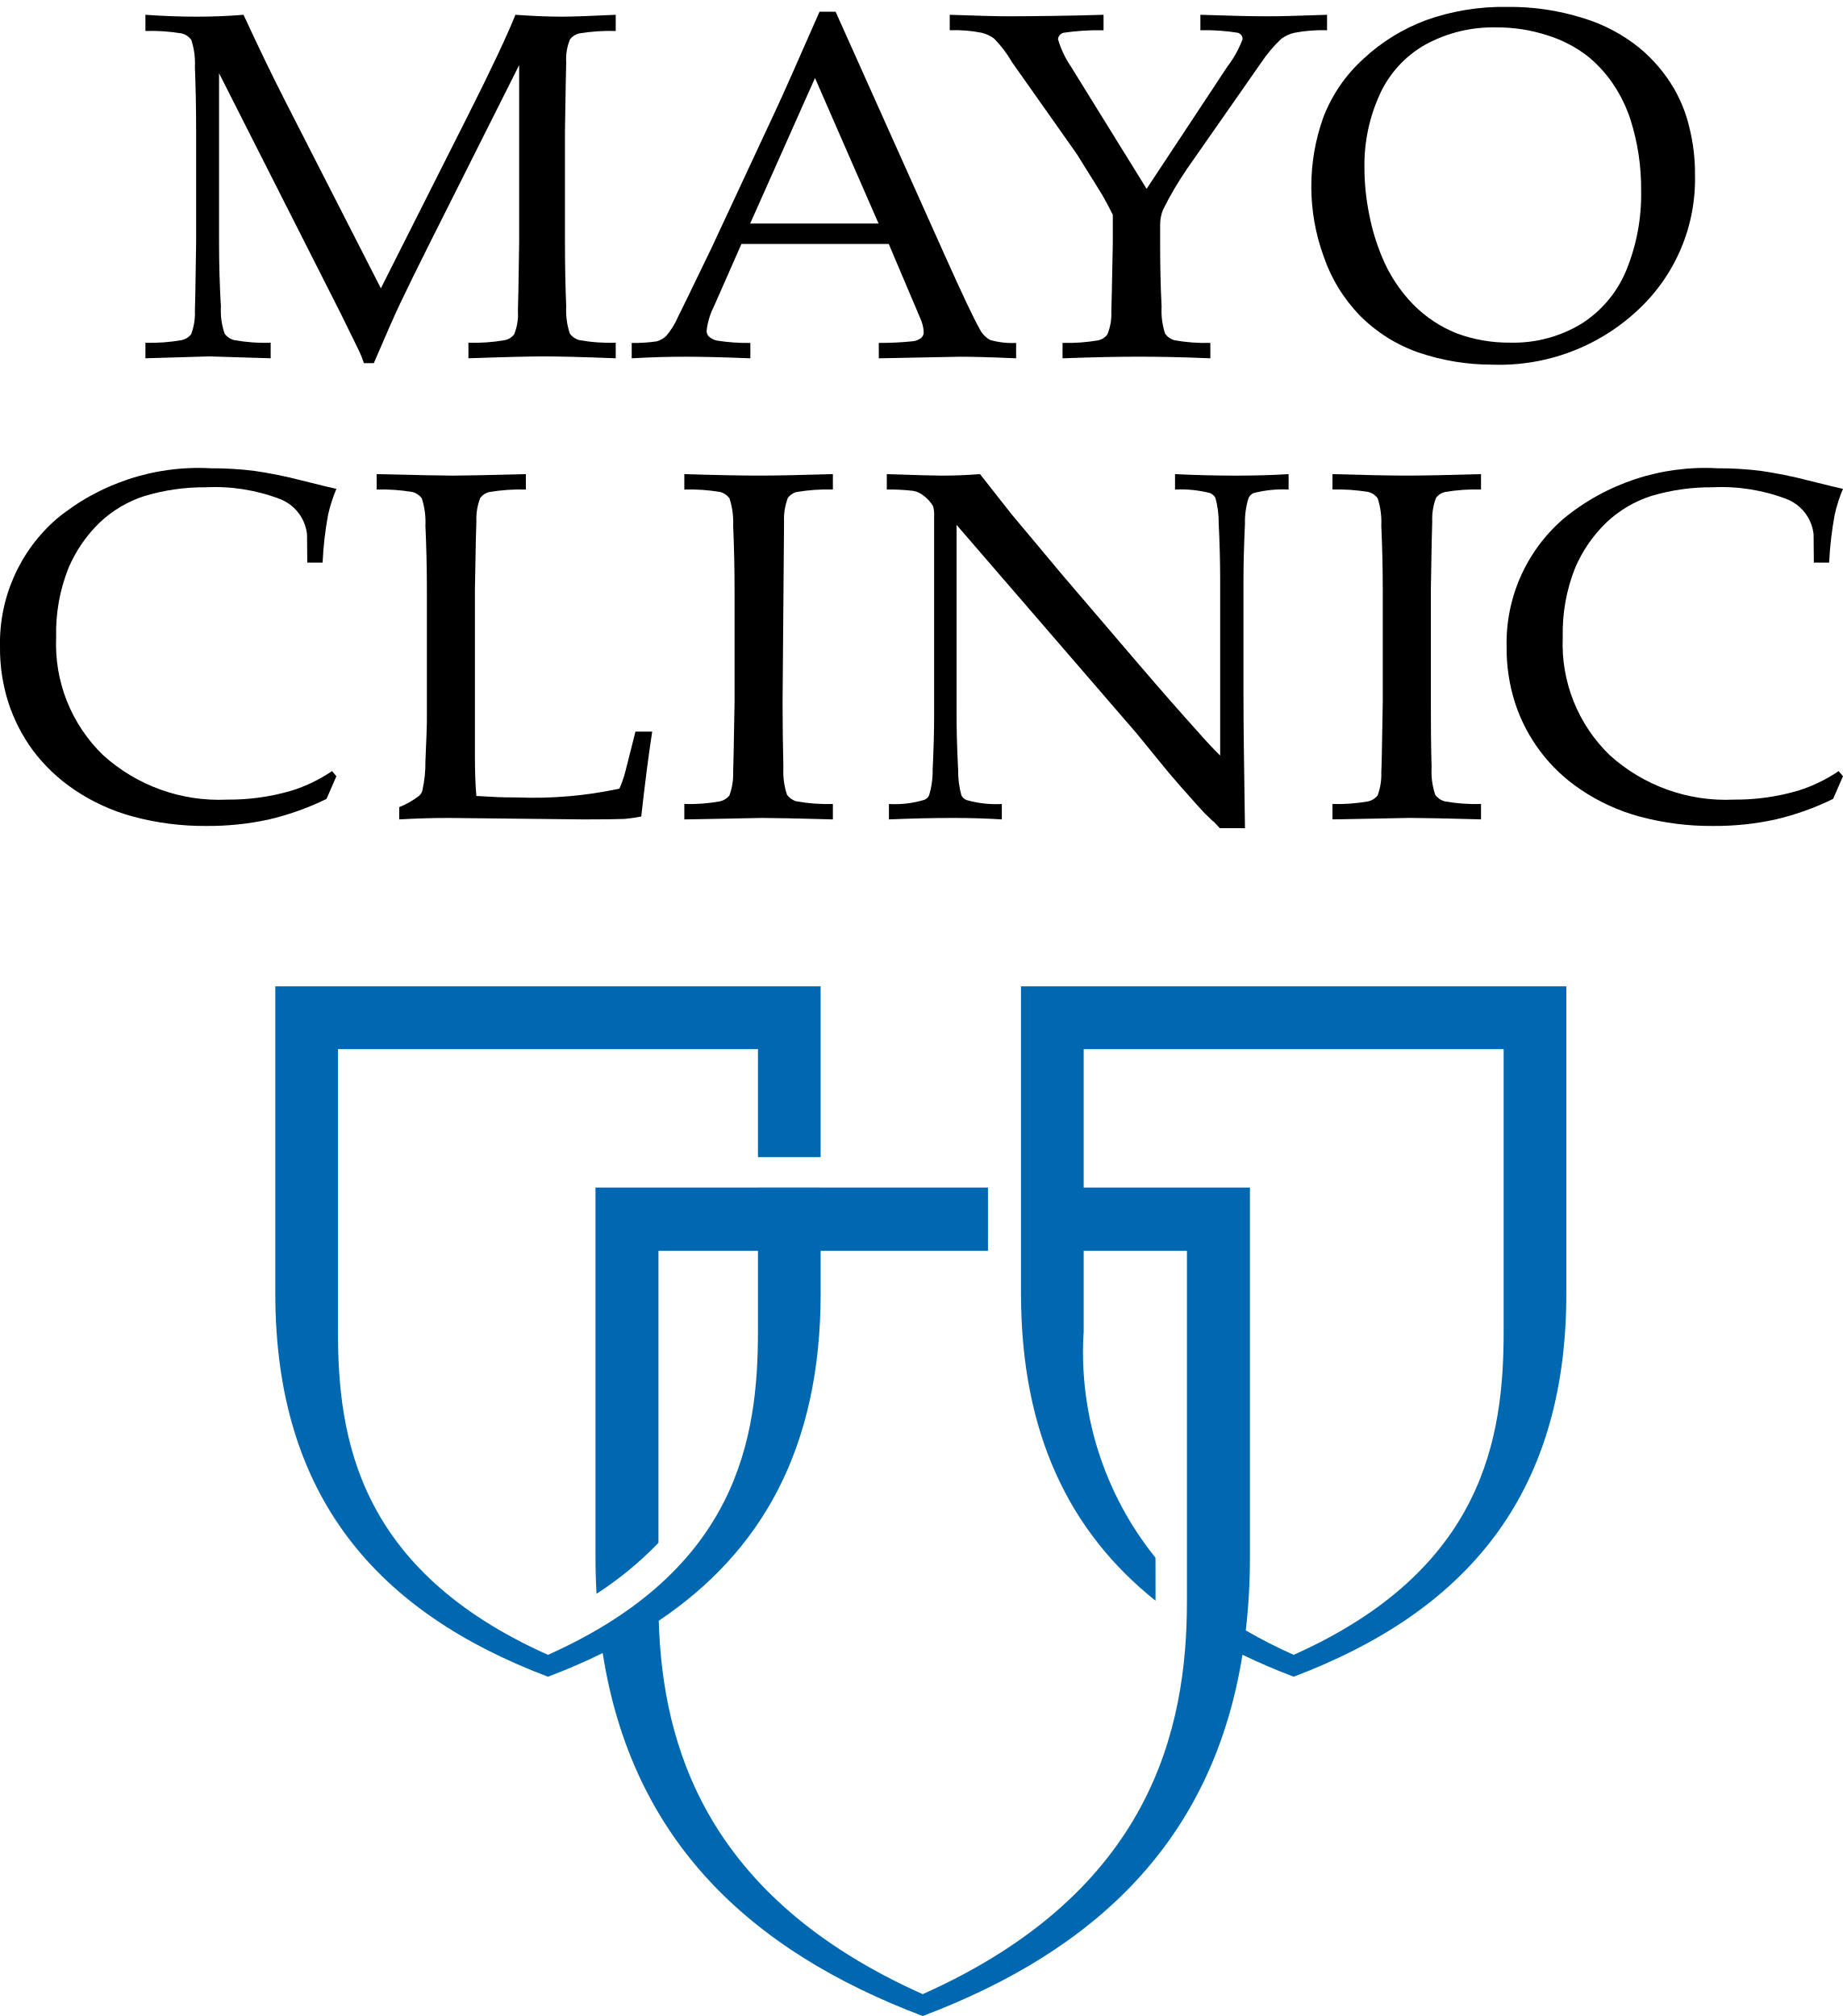
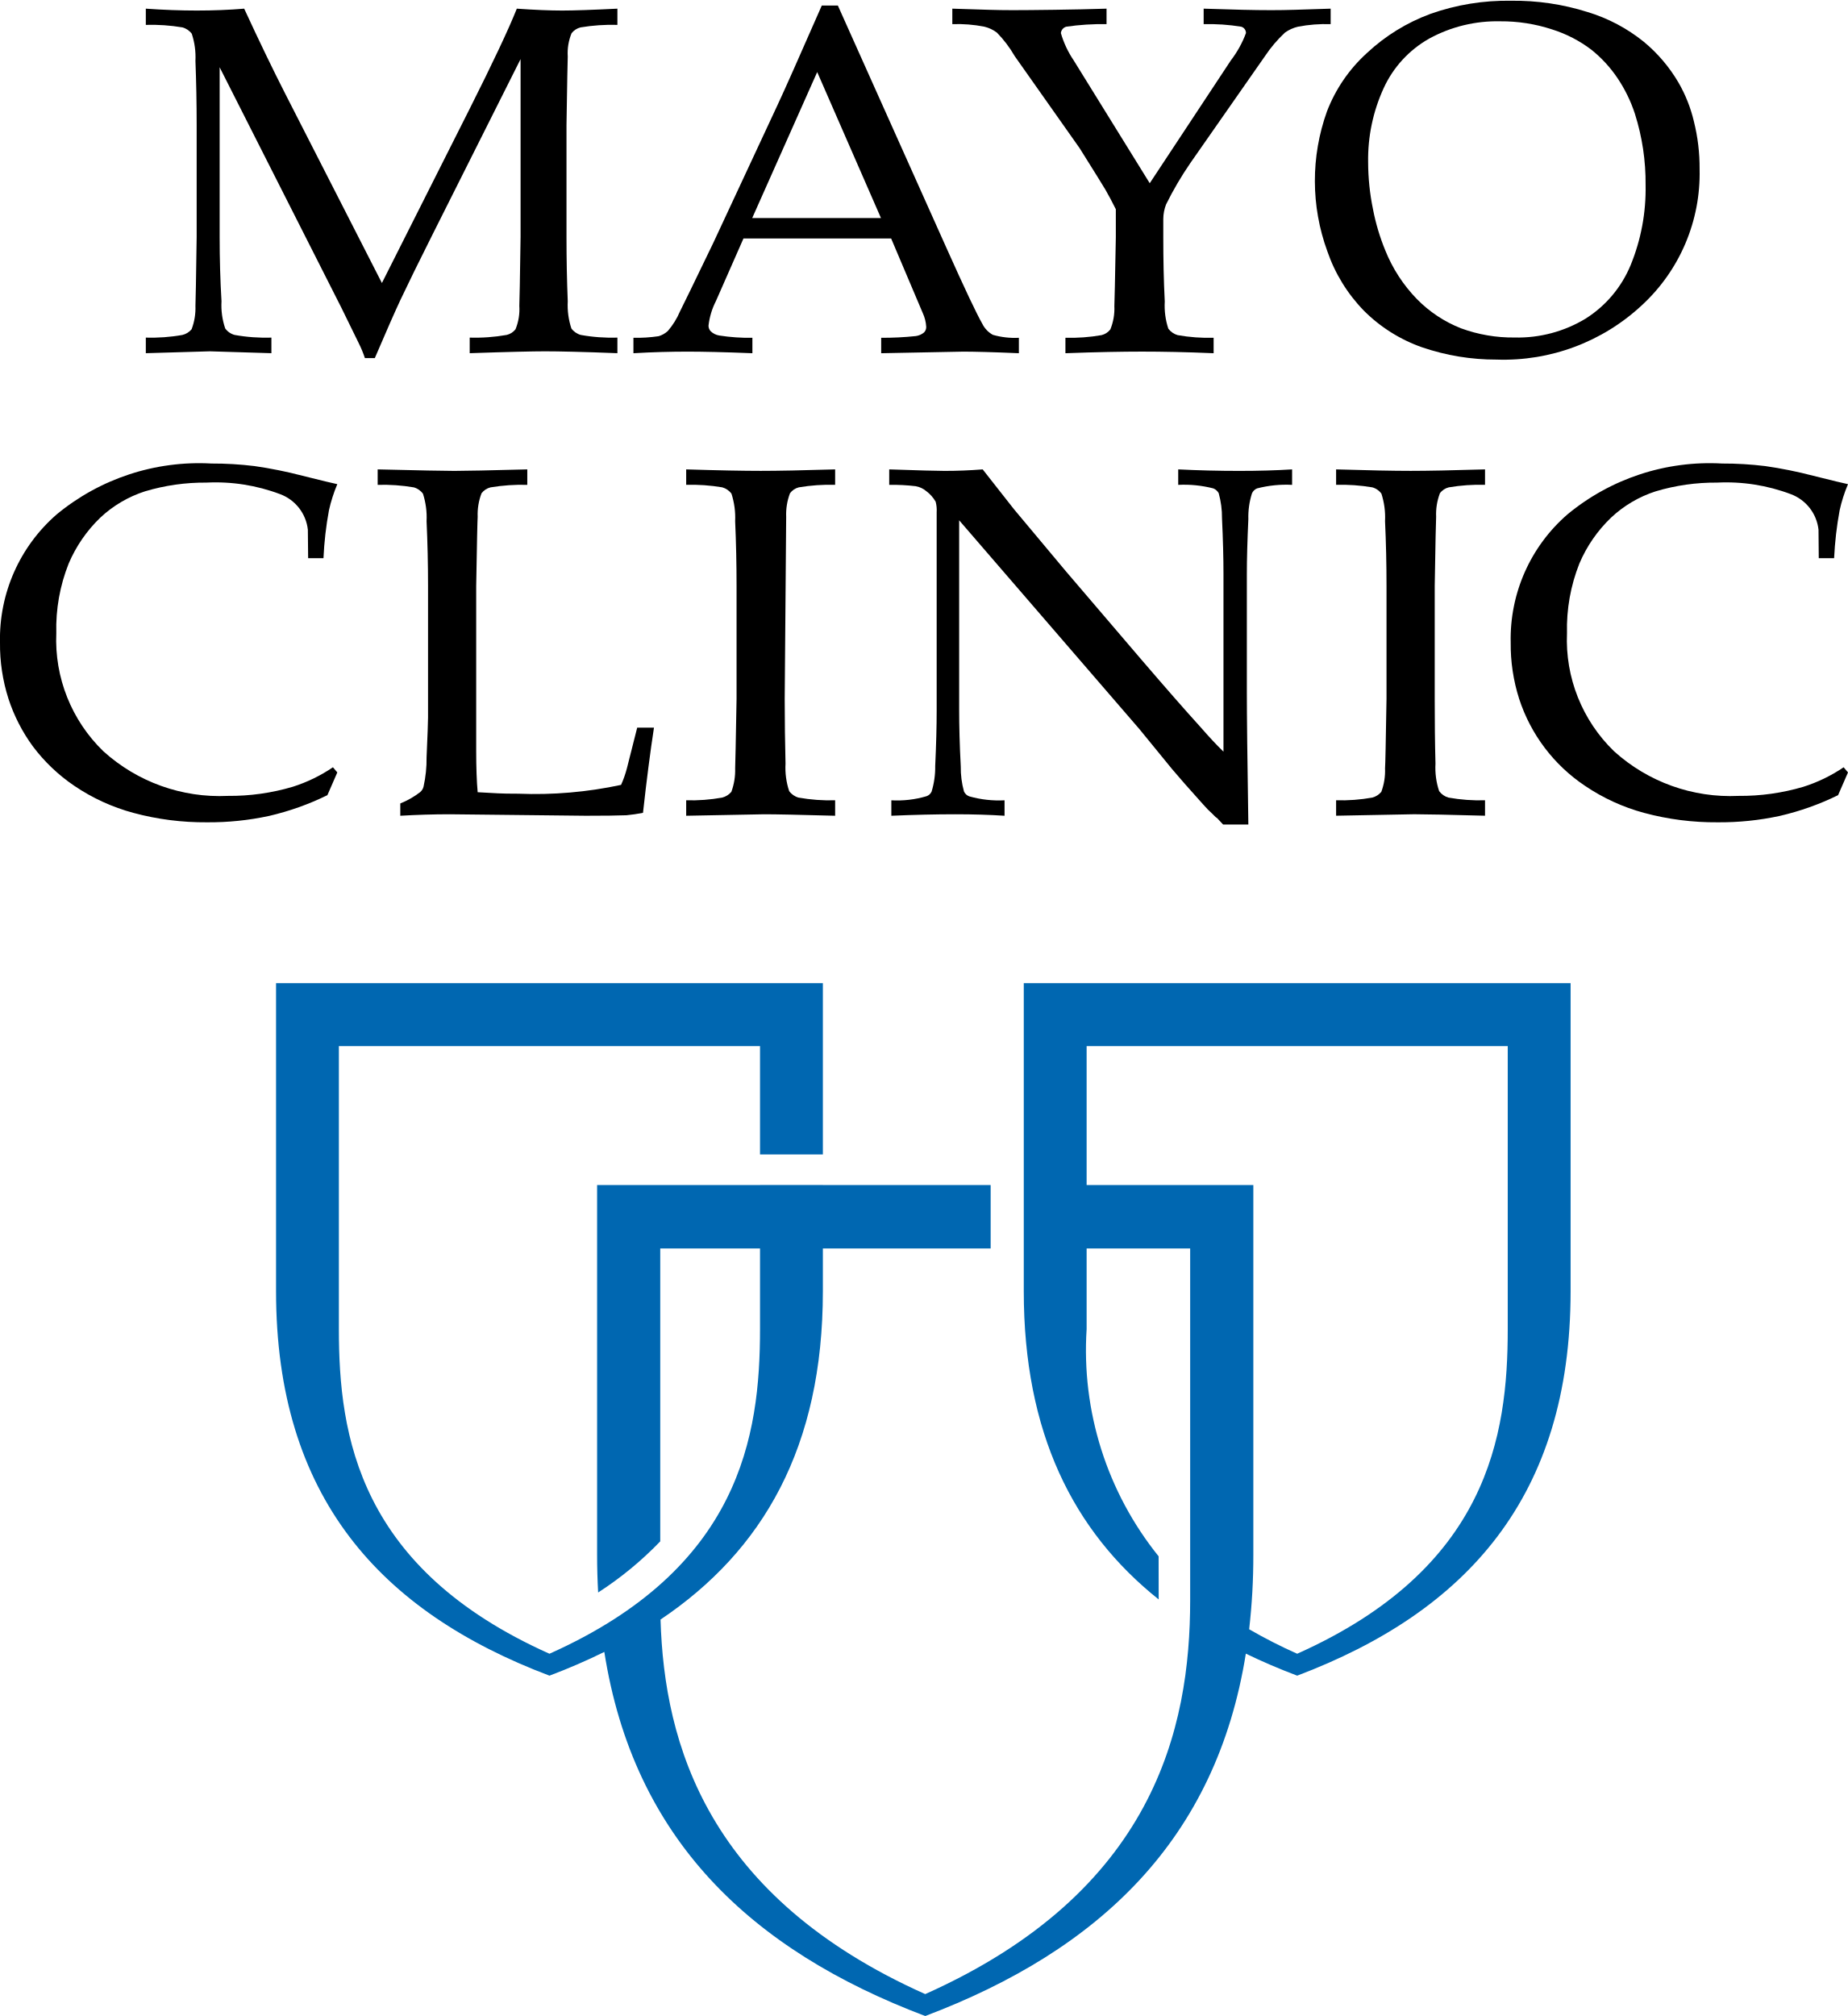
- <svg xmlns="http://www.w3.org/2000/svg" version="1.1" viewBox="0 0 58.918 64.462">
+ <svg xmlns="http://www.w3.org/2000/svg" version="1.1" viewBox="0.000 0.197 58.918 64.265">
  <g>
    <path d="m12.762 26.201v-0.392a2.663 2.663 0 0 0 0.631-0.359 0.33 0.33 0 0 0 0.111-0.18 4.029 4.029 0 0 0 0.096-0.932c0.031-0.708 0.047-1.129 0.047-1.266v-4.192c0-0.702-0.016-1.393-0.047-2.068a2.456 2.456 0 0 0-0.115-0.876 0.537 0.537 0 0 0-0.293-0.203 5.863 5.863 0 0 0-1.151-0.08v-0.493c1.317 0.032 2.129 0.048 2.444 0.048q0.517 0 2.326-0.048v0.493a6.068 6.068 0 0 0-1.172 0.08 0.512 0.512 0 0 0-0.287 0.189 1.896 1.896 0 0 0-0.123 0.752c-8e-3 0.104-0.024 0.838-0.047 2.207v5.236q0 0.821 0.047 1.334c0.617 0.032 0.685 0.047 1.293 0.047a13.073 13.073 0 0 0 3.279-0.281 3.345 3.345 0 0 0 0.188-0.536l0.326-1.288h0.535q-0.178 1.157-0.35 2.715a5.218 5.218 0 0 1-0.527 0.077c-0.281 0.011-0.715 0.016-1.299 0.016l-4.33-0.047c-0.518 0-1.047 0.016-1.582 0.047" />
    <path d="m26.626 25.708v0.493c-1.147-0.032-1.899-0.047-2.26-0.047l-2.489 0.047v-0.493a5.585 5.585 0 0 0 1.149-0.086 0.567 0.567 0 0 0 0.291-0.183 1.985 1.985 0 0 0 0.121-0.75q9e-3 -0.164 0.045-2.215v-3.598q0-1.053-0.045-2.066a2.484 2.484 0 0 0-0.117-0.875 0.545 0.545 0 0 0-0.295-0.203 5.924 5.924 0 0 0-1.149-0.08v-0.492c1.024 0.032 1.819 0.047 2.377 0.047 0.538 0 1.327-0.015 2.372-0.047v0.492a5.966 5.966 0 0 0-1.157 0.08 0.493 0.493 0 0 0-0.283 0.19 1.897 1.897 0 0 0-0.121 0.751c-8e-3 0.102-0.021 0.836-0.047 2.203v3.598c0 0.709 0.01 1.397 0.026 2.067a2.34 2.34 0 0 0 0.117 0.875 0.554 0.554 0 0 0 0.296 0.206 5.716 5.716 0 0 0 1.169 0.086m-1.561-9.035c-8e-3 0.102-0.021 0.836-0.047 2.203v3.598" />
    <path d="m28.418 26.201v-0.492a3.313 3.313 0 0 0 1.119-0.13 0.275 0.275 0 0 0 0.164-0.147 2.635 2.635 0 0 0 0.115-0.814c0.032-0.686 0.047-1.274 0.047-1.77v-6.323a1.034 1.034 0 0 0-0.033-0.336 1.103 1.103 0 0 0-0.295-0.333 0.718 0.718 0 0 0-0.338-0.16 6.22 6.22 0 0 0-0.847-0.043v-0.493c0.933 0.032 1.523 0.048 1.763 0.048 0.41 0 0.811-0.016 1.217-0.048q0.68 0.863 0.998 1.27l1.654 1.977 2.414 2.824q1.158 1.35 1.861 2.124 0.446 0.511 0.75 0.803v-5.66c0-0.508-0.015-1.103-0.047-1.779a2.895 2.895 0 0 0-0.105-0.8 0.339 0.339 0 0 0-0.172-0.153 3.736 3.736 0 0 0-1.119-0.113v-0.493c0.641 0.032 1.287 0.048 1.947 0.048q0.926 0 1.684-0.048v0.493a3.701 3.701 0 0 0-1.117 0.113 0.297 0.297 0 0 0-0.164 0.162 2.495 2.495 0 0 0-0.114 0.818c-0.031 0.678-0.048 1.267-0.048 1.763v3.735q0 1.137 0.048 4.237h-0.804l-0.202-0.215c-0.031-6e-3 -0.099-0.089-0.126-0.112a3.404 3.404 0 0 1-0.309-0.314q-0.67-0.744-0.988-1.123l-1.045-1.279-5.746-6.655v6.027c0 0.514 0.014 1.118 0.051 1.817a2.845 2.845 0 0 0 0.103 0.801 0.287 0.287 0 0 0 0.172 0.156 3.489 3.489 0 0 0 1.121 0.125v0.492c-0.475-0.031-1-0.047-1.568-0.047-0.627 0-1.309 0.016-2.041 0.047" />
    <path d="m47.346 25.708v0.492c-1.145-0.031-1.896-0.047-2.26-0.047l-2.488 0.047v-0.492a5.643 5.643 0 0 0 1.154-0.086 0.558 0.558 0 0 0 0.287-0.183 1.925 1.925 0 0 0 0.119-0.75c0.01-0.109 0.024-0.848 0.047-2.215v-3.598q0-1.054-0.047-2.066a2.454 2.454 0 0 0-0.115-0.875 0.528 0.528 0 0 0-0.293-0.203 5.952 5.952 0 0 0-1.152-0.08v-0.492c1.025 0.031 1.82 0.047 2.379 0.047q0.806 0 2.369-0.047v0.492a5.928 5.928 0 0 0-1.154 0.08 0.497 0.497 0 0 0-0.285 0.189 1.887 1.887 0 0 0-0.12 0.752q-0.011 0.153-0.045 2.203v3.598c0 0.709 6e-3 1.397 0.024 2.067a2.34 2.34 0 0 0 0.117 0.875 0.554 0.554 0 0 0 0.297 0.206 5.676 5.676 0 0 0 1.166 0.086" />
    <path d="m58.918 24.82-0.316 0.725a8.649 8.649 0 0 1-1.862 0.662 9.043 9.043 0 0 1-1.98 0.203 8.746 8.746 0 0 1-2.342-0.3 6.275 6.275 0 0 1-1.885-0.863 5.31 5.31 0 0 1-2.1-2.775 5.715 5.715 0 0 1-0.269-1.793 5.252 5.252 0 0 1 1.809-4.084 7.109 7.109 0 0 1 4.933-1.622 11.023 11.023 0 0 1 1.371 0.081 13.849 13.849 0 0 1 1.532 0.309c0.605 0.152 0.972 0.24 1.109 0.268a4.7 4.7 0 0 0-0.266 0.831 11.396 11.396 0 0 0-0.177 1.528h-0.489l-8e-3 -0.908a1.369 1.369 0 0 0-0.884-1.133 5.841 5.841 0 0 0-2.348-0.368 6.638 6.638 0 0 0-1.961 0.279 3.759 3.759 0 0 0-1.422 0.839 4.418 4.418 0 0 0-1.008 1.459 5.628 5.628 0 0 0-0.396 2.222 4.939 4.939 0 0 0 1.5 3.765 5.526 5.526 0 0 0 3.969 1.423 7.072 7.072 0 0 0 2.064-0.289 4.957 4.957 0 0 0 1.287-0.623z" />
    <path d="m10.754 24.82-0.316 0.725a8.672 8.672 0 0 1-1.86 0.662 9.062 9.062 0 0 1-1.982 0.203 8.746 8.746 0 0 1-2.342-0.3 6.253 6.253 0 0 1-1.885-0.863 5.516 5.516 0 0 1-1.322-1.259 5.389 5.389 0 0 1-0.777-1.516 5.686 5.686 0 0 1-0.27-1.793 5.257 5.257 0 0 1 1.807-4.084 7.125 7.125 0 0 1 4.935-1.622 11.023 11.023 0 0 1 1.371 0.081 13.849 13.849 0 0 1 1.532 0.309c0.603 0.152 0.974 0.24 1.109 0.268a4.87 4.87 0 0 0-0.266 0.831 11.102 11.102 0 0 0-0.175 1.528h-0.489l-9e-3 -0.908a1.369 1.369 0 0 0-0.885-1.133 5.834 5.834 0 0 0-2.348-0.368 6.638 6.638 0 0 0-1.961 0.279 3.767 3.767 0 0 0-1.424 0.839 4.443 4.443 0 0 0-1.006 1.459 5.593 5.593 0 0 0-0.396 2.222 4.939 4.939 0 0 0 1.5 3.765 5.523 5.523 0 0 0 3.969 1.423 7.058 7.058 0 0 0 2.064-0.289 4.957 4.957 0 0 0 1.287-0.623z" />
    <path d="m4.649 0.99v-0.517q0.851 0.06 1.627 0.06c0.526 0 1.028-0.02 1.509-0.06q0.717 1.552 1.309 2.712l3.082 6.034 2.784-5.526q1.135-2.256 1.517-3.22 0.857 0.06 1.45 0.06c0.361 0 0.945-0.02 1.757-0.06v0.517a6.065 6.065 0 0 0-1.174 0.08 0.522 0.522 0 0 0-0.287 0.186 1.667 1.667 0 0 0-0.122 0.743c-6e-3 0.103-0.018 0.832-0.04 2.187v3.567q0 1.054 0.04 2.049a2.358 2.358 0 0 0 0.116 0.866 0.557 0.557 0 0 0 0.299 0.206 5.592 5.592 0 0 0 1.168 0.085v0.497c-1.091-0.043-1.86-0.06-2.308-0.06-0.362 0-1.161 0.017-2.401 0.06v-0.497a5.771 5.771 0 0 0 1.178-0.085 0.499 0.499 0 0 0 0.283-0.181 1.693 1.693 0 0 0 0.121-0.748c7e-3 -0.109 0.02-0.838 0.04-2.196v-5.668l-2.803 5.584c-0.438 0.869-0.781 1.573-1.032 2.102q-0.269 0.576-0.812 1.845h-0.316a3.596 3.596 0 0 0-0.195-0.472l-0.554-1.131-3.882-7.667v5.407c0 0.702 0.019 1.387 0.059 2.051a2.296 2.296 0 0 0 0.118 0.867 0.548 0.548 0 0 0 0.3 0.207 5.633 5.633 0 0 0 1.173 0.085v0.497l-1.961-0.06-2.043 0.06v-0.497a5.656 5.656 0 0 0 1.168-0.085 0.55 0.55 0 0 0 0.292-0.181 1.908 1.908 0 0 0 0.122-0.746c6e-3 -0.108 0.02-0.838 0.039-2.194v-3.567q0-1.044-0.039-2.048a2.381 2.381 0 0 0-0.117-0.866 0.554 0.554 0 0 0-0.299-0.202 6.006 6.006 0 0 0-1.166-0.08" />
    <path d="m21.927 11.406c0.459 0 1.143 0.014 2.061 0.051v-0.492a6.162 6.162 0 0 1-1.057-0.073 0.504 0.504 0 0 1-0.276-0.139 0.256 0.256 0 0 1-0.066-0.177 2.288 2.288 0 0 1 0.237-0.784l0.877-1.992h4.709l1.007 2.375a1.206 1.206 0 0 1 0.111 0.441 0.241 0.241 0 0 1-0.07 0.179 0.517 0.517 0 0 1-0.262 0.115 9.984 9.984 0 0 1-1.104 0.055v0.492l2.616-0.051c0.336 0 0.928 0.014 1.774 0.051v-0.492a2.546 2.546 0 0 1-0.829-0.094 0.812 0.812 0 0 1-0.337-0.353q-0.279-0.489-1.124-2.375l-3.481-7.769h-0.513c-0.729 1.661-1.202 2.729-1.427 3.206l-2.035 4.366q-0.915 1.896-1.06 2.181a2.386 2.386 0 0 1-0.387 0.622 0.745 0.745 0 0 1-0.292 0.165 4.779 4.779 0 0 1-0.804 0.051v0.492c0.628-0.037 1.205-0.051 1.732-0.051m4.127-8.912 2.033 4.654h-4.105z" />
    <path d="m39.241 2.124a3.35 3.35 0 0 0 0.483-0.872 0.207 0.207 0 0 0-0.152-0.204 6.437 6.437 0 0 0-1.197-0.081v-0.494c1.003 0.033 1.593 0.048 2.151 0.048 0.538 0 0.833-0.015 1.898-0.048v0.494a4.691 4.691 0 0 0-1.043 0.081 1.182 1.182 0 0 0-0.414 0.188 4.254 4.254 0 0 0-0.637 0.75l-2.379 3.408a10.741 10.741 0 0 0-0.774 1.319 1.294 1.294 0 0 0-0.089 0.464v0.588c0 0.7 0.013 1.383 0.047 2.043a2.329 2.329 0 0 0 0.114 0.867 0.568 0.568 0 0 0 0.296 0.205 5.643 5.643 0 0 0 1.148 0.084v0.493c-0.881-0.038-1.643-0.052-2.284-0.052-0.616 0-1.431 0.014-2.441 0.052v-0.493a5.765 5.765 0 0 0 1.152-0.084 0.508 0.508 0 0 0 0.28-0.182 1.748 1.748 0 0 0 0.128-0.743q9e-3 -0.162 0.047-2.19v-0.898q-0.173-0.347-0.331-0.622-0.114-0.194-0.825-1.327l-2.068-2.932a3.76 3.76 0 0 0-0.568-0.75 1.083 1.083 0 0 0-0.398-0.188 4.409 4.409 0 0 0-1.023-0.081v-0.494c1.065 0.033 1.385 0.048 1.921 0.048 0.561 0 1.992-0.015 2.996-0.048v0.494a7.846 7.846 0 0 0-1.284 0.081 0.235 0.235 0 0 0-0.172 0.204 3.064 3.064 0 0 0 0.41 0.872l2.423 3.914z" />
    <path d="m44.111 3.014a3.475 3.475 0 0 1 1.459-1.589 4.511 4.511 0 0 1 2.258-0.549 5.173 5.173 0 0 1 1.66 0.26 4.088 4.088 0 0 1 1.25 0.647 4.071 4.071 0 0 1 0.828 0.899 4.582 4.582 0 0 1 0.559 1.145 7.282 7.282 0 0 1 0.34 2.268 6.404 6.404 0 0 1-0.475 2.549 3.68 3.68 0 0 1-1.434 1.708 4.176 4.176 0 0 1-2.267 0.604 4.794 4.794 0 0 1-1.711-0.294 4.047 4.047 0 0 1-1.403-0.93 4.776 4.776 0 0 1-1.011-1.557 6.849 6.849 0 0 1-0.391-1.312 7.534 7.534 0 0 1-0.154-1.493 5.447 5.447 0 0 1 0.492-2.356m-1.793 5.192a5.08 5.08 0 0 0 1.16 1.889 4.92 4.92 0 0 0 1.863 1.174 7.294 7.294 0 0 0 2.375 0.391 6.466 6.466 0 0 0 4.633-1.735 5.712 5.712 0 0 0 1.838-4.333 6.083 6.083 0 0 0-0.183-1.528 4.563 4.563 0 0 0-0.491-1.236 4.9 4.9 0 0 0-1.105-1.299 5.285 5.285 0 0 0-1.795-0.949 7.743 7.743 0 0 0-2.434-0.359 7.326 7.326 0 0 0-2.576 0.419 5.997 5.997 0 0 0-2.021 1.246 4.87 4.87 0 0 0-1.276 1.863 6.543 6.543 0 0 0 0.012 4.457" />
  </g>
  <path d="m41.357 31.538h-8.717v9.819c0 4.504 1.567 7.643 4.301 9.826l-2e-3 -1.375a10.467 10.467 0 0 1-2.295-7.242v-2.571h3.301v11.212c0 4.088-1.147 9.295-8.447 12.557-6.937-3.1-8.319-7.956-8.439-11.94 3.272-2.197 5.176-5.502 5.176-10.467v-1.362h5.349v-2.023h-5.349v-1e-3h-2.004v1e-3h-5.194v11.784c0 0.412 0.011 0.812 0.033 1.205v1e-3a11.078 11.078 0 0 0 1.98-1.63v-9.337h3.181v2.571c0 3.407-0.629 7.629-6.713 10.348-6.084-2.719-6.714-6.941-6.714-10.348v-9.022h13.427v3.453h2.004v-5.459h-17.434v9.819c0 6.553 3.316 10.213 8.717 12.256q0.915-0.345 1.749-0.757c0.933 5.954 4.656 9.497 10.231 11.607 5.558-2.102 9.275-5.631 10.222-11.552q0.783 0.379 1.637 0.702c5.4-2.043 8.717-5.703 8.717-12.256v-9.819zm6.713 11.028c0 3.406-0.629 7.629-6.713 10.348a16.288 16.288 0 0 1-1.531-0.78 20.524 20.524 0 0 0 0.133-2.378v-11.784h-5.315v-4.428h13.426z" fill="#0067b1" />
</svg>
